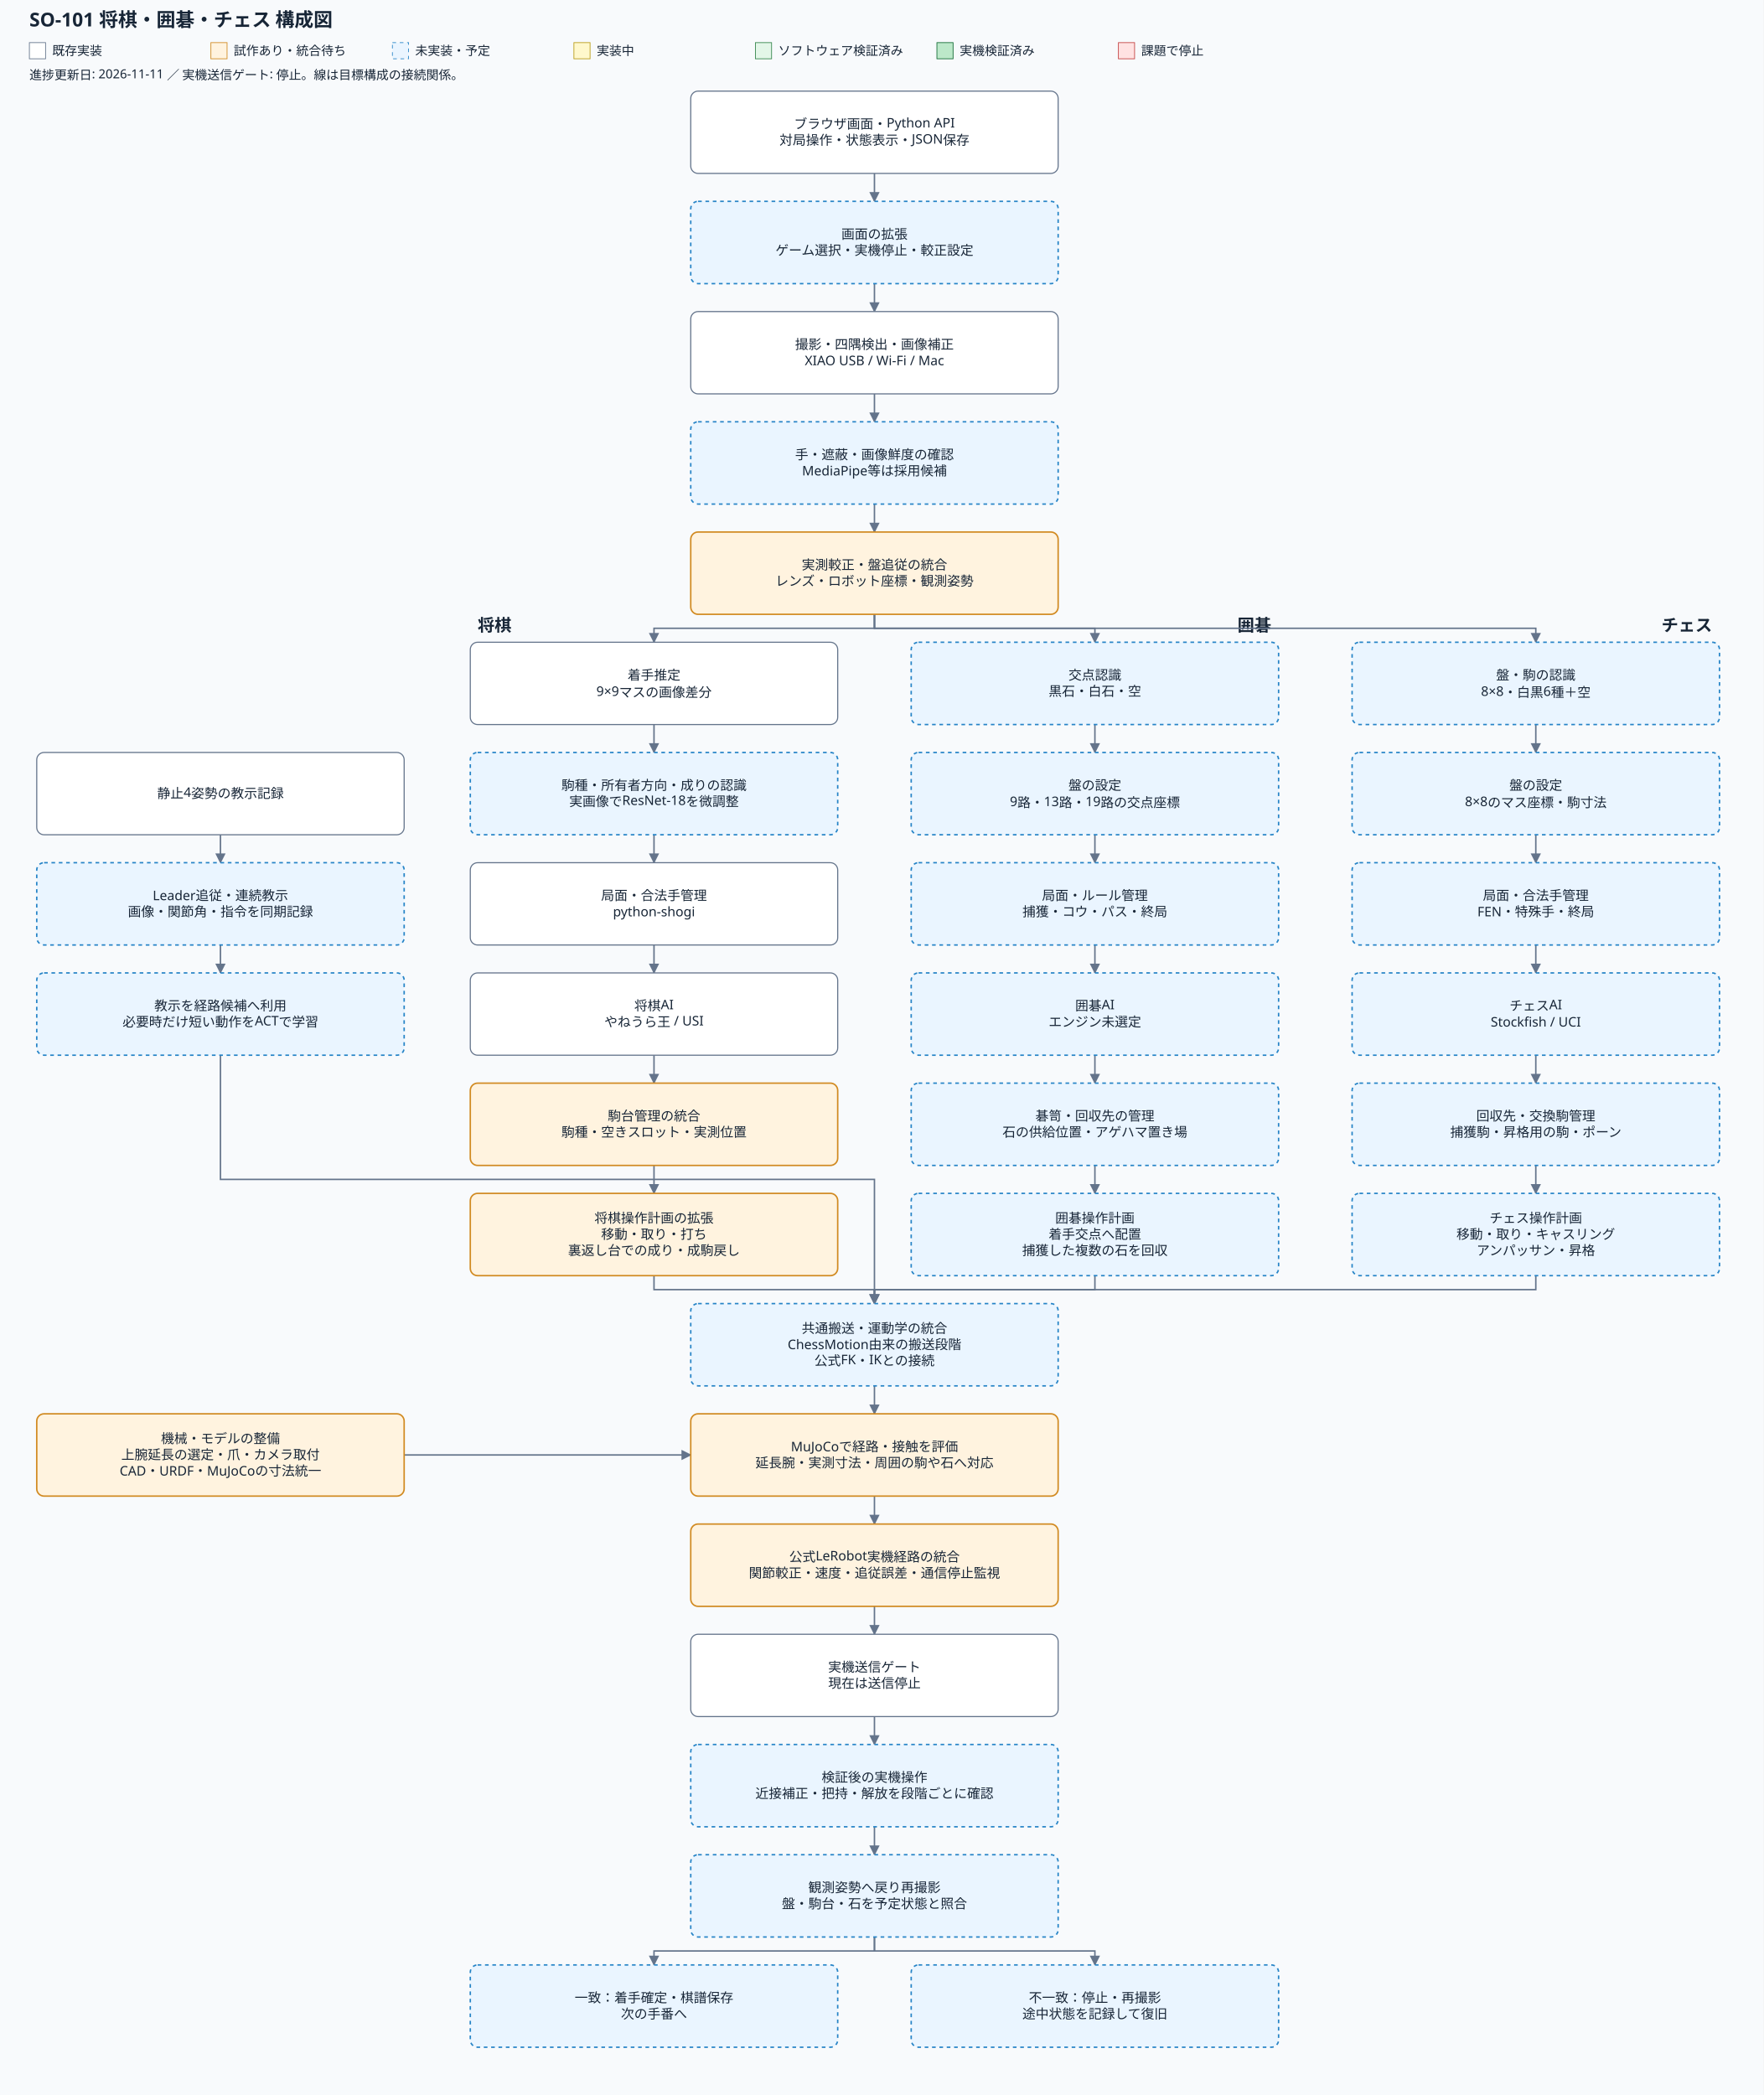
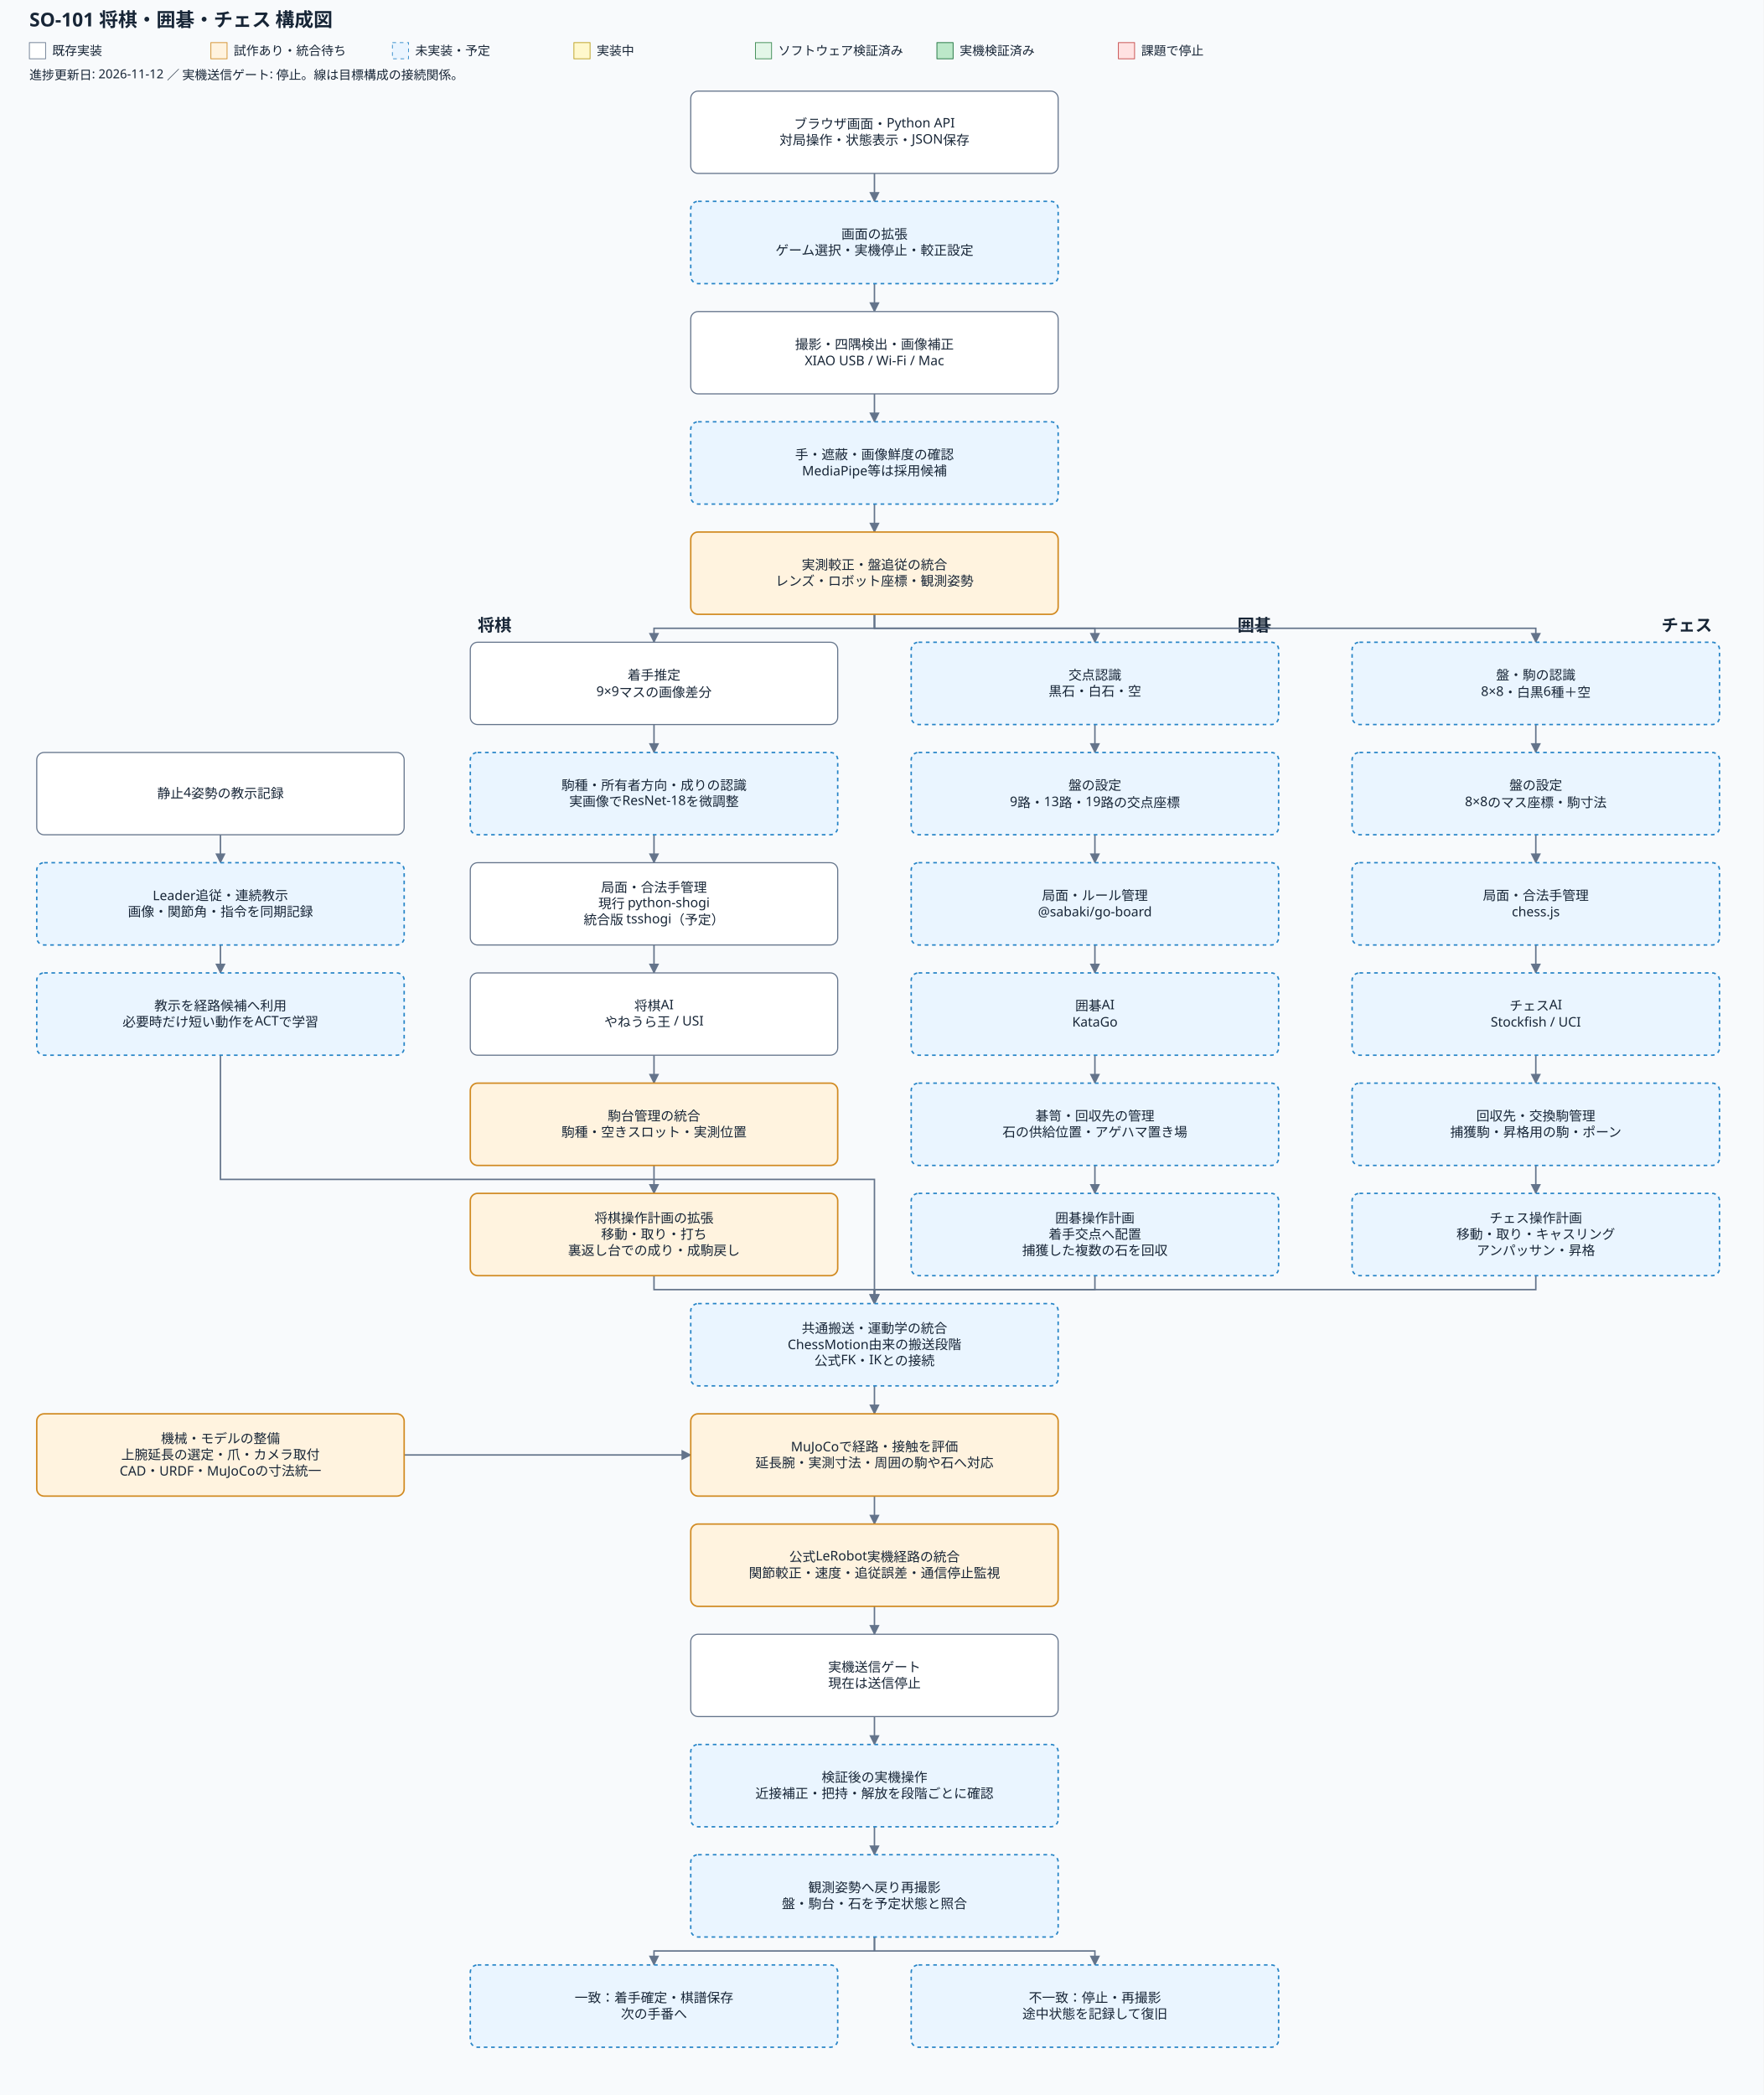
<svg xmlns="http://www.w3.org/2000/svg" viewBox="0 0 2400 2851.0" role="img" aria-labelledby="title desc">
  <defs>
    <marker id="arrow" viewBox="0 0 10 10" refX="9" refY="5" markerWidth="7" markerHeight="7" orient="auto">
      <path d="M 0 0 L 10 5 L 0 10 z" fill="#64748b" />
    </marker>
  </defs>
  <rect width="2400" height="2851.0" fill="#f8fafc" />
  <g font-family="sans-serif" fill="#172536">
    <text x="40" y="36" font-size="26" font-weight="bold">SO-101 将棋・囲碁・チェス 構成図</text>
-     <text x="40" y="108" font-size="17">進捗更新日: 2026-11-11 ／ 実機送信ゲート: 停止。線は目標構成の接続関係。</text>
+     <text x="40" y="108" font-size="17">進捗更新日: 2026-11-12 ／ 実機送信ゲート: 停止。線は目標構成の接続関係。</text>
    <rect x="40" y="58" width="22" height="22" fill="#ffffff" stroke="#64748b" />
    <text x="71" y="75" font-size="17">既存実装</text>
    <rect x="287" y="58" width="22" height="22" fill="#fff3df" stroke="#d18a21" />
    <text x="318" y="75" font-size="17">試作あり・統合待ち</text>
    <rect x="534" y="58" width="22" height="22" fill="#eaf5ff" stroke="#2684c7" stroke-dasharray="5 5" />
    <text x="565" y="75" font-size="17">未実装・予定</text>
    <rect x="781" y="58" width="22" height="22" fill="#fff8cc" stroke="#b89b18" />
    <text x="812" y="75" font-size="17">実装中</text>
    <rect x="1028" y="58" width="22" height="22" fill="#e3f6e8" stroke="#33844a" />
    <text x="1059" y="75" font-size="17">ソフトウェア検証済み</text>
    <rect x="1275" y="58" width="22" height="22" fill="#bce8c9" stroke="#146b36" />
    <text x="1306" y="75" font-size="17">実機検証済み</text>
    <rect x="1522" y="58" width="22" height="22" fill="#ffe2e2" stroke="#c34141" />
    <text x="1553" y="75" font-size="17">課題で停止</text>
    <text x="650.0" y="859.0" text-anchor="start" font-size="23" font-weight="bold">将棋</text>
    <text x="1730.0" y="859.0" text-anchor="end" font-size="23" font-weight="bold">囲碁</text>
    <text x="2330.0" y="859.0" text-anchor="end" font-size="23" font-weight="bold">チェス</text>
    <path data-from="ui_backend" data-to="ui_extension" d="M 1190 236.0 V 255.0 H 1190 V 274.0" fill="none" stroke="#64748b" stroke-width="2" marker-end="url(#arrow)" />
    <path data-from="ui_extension" data-to="camera" d="M 1190 386.0 V 405.0 H 1190 V 424.0" fill="none" stroke="#64748b" stroke-width="2" marker-end="url(#arrow)" />
    <path data-from="camera" data-to="image_guard" d="M 1190 536.0 V 555.0 H 1190 V 574.0" fill="none" stroke="#64748b" stroke-width="2" marker-end="url(#arrow)" />
    <path data-from="image_guard" data-to="board_tracking" d="M 1190 686.0 V 705.0 H 1190 V 724.0" fill="none" stroke="#64748b" stroke-width="2" marker-end="url(#arrow)" />
    <path data-from="board_tracking" data-to="shogi_vision" d="M 1190 836.0 V 855.0 H 890 V 874.0" fill="none" stroke="#64748b" stroke-width="2" marker-end="url(#arrow)" />
    <path data-from="board_tracking" data-to="go_vision" d="M 1190 836.0 V 855.0 H 1490 V 874.0" fill="none" stroke="#64748b" stroke-width="2" marker-end="url(#arrow)" />
    <path data-from="shogi_vision" data-to="shogi_classifier" d="M 890 986.0 V 1005.0 H 890 V 1024.0" fill="none" stroke="#64748b" stroke-width="2" marker-end="url(#arrow)" />
    <path data-from="shogi_classifier" data-to="shogi_rules" d="M 890 1136.0 V 1155.0 H 890 V 1174.0" fill="none" stroke="#64748b" stroke-width="2" marker-end="url(#arrow)" />
    <path data-from="shogi_rules" data-to="shogi_ai" d="M 890 1286.0 V 1305.0 H 890 V 1324.0" fill="none" stroke="#64748b" stroke-width="2" marker-end="url(#arrow)" />
    <path data-from="shogi_ai" data-to="shogi_stand" d="M 890 1436.0 V 1455.0 H 890 V 1474.0" fill="none" stroke="#64748b" stroke-width="2" marker-end="url(#arrow)" />
    <path data-from="shogi_stand" data-to="shogi_plan" d="M 890 1586.0 V 1605.0 H 890 V 1624.0" fill="none" stroke="#64748b" stroke-width="2" marker-end="url(#arrow)" />
    <path data-from="go_vision" data-to="go_geometry" d="M 1490 986.0 V 1005.0 H 1490 V 1024.0" fill="none" stroke="#64748b" stroke-width="2" marker-end="url(#arrow)" />
    <path data-from="go_geometry" data-to="go_rules" d="M 1490 1136.0 V 1155.0 H 1490 V 1174.0" fill="none" stroke="#64748b" stroke-width="2" marker-end="url(#arrow)" />
    <path data-from="go_rules" data-to="go_ai" d="M 1490 1286.0 V 1305.0 H 1490 V 1324.0" fill="none" stroke="#64748b" stroke-width="2" marker-end="url(#arrow)" />
    <path data-from="go_ai" data-to="go_inventory" d="M 1490 1436.0 V 1455.0 H 1490 V 1474.0" fill="none" stroke="#64748b" stroke-width="2" marker-end="url(#arrow)" />
    <path data-from="go_inventory" data-to="go_plan" d="M 1490 1586.0 V 1605.0 H 1490 V 1624.0" fill="none" stroke="#64748b" stroke-width="2" marker-end="url(#arrow)" />
    <path data-from="shogi_plan" data-to="motion_integration" d="M 890 1736.0 V 1755.0 H 1190 V 1774.0" fill="none" stroke="#64748b" stroke-width="2" marker-end="url(#arrow)" />
    <path data-from="go_plan" data-to="motion_integration" d="M 1490 1736.0 V 1755.0 H 1190 V 1774.0" fill="none" stroke="#64748b" stroke-width="2" marker-end="url(#arrow)" />
    <path data-from="motion_integration" data-to="simulation" d="M 1190 1886.0 V 1905.0 H 1190 V 1924.0" fill="none" stroke="#64748b" stroke-width="2" marker-end="url(#arrow)" />
    <path data-from="simulation" data-to="lerobot_control" d="M 1190 2036.0 V 2055.0 H 1190 V 2074.0" fill="none" stroke="#64748b" stroke-width="2" marker-end="url(#arrow)" />
    <path data-from="lerobot_control" data-to="live_gate" d="M 1190 2186.0 V 2205.0 H 1190 V 2224.0" fill="none" stroke="#64748b" stroke-width="2" marker-end="url(#arrow)" />
    <path data-from="live_gate" data-to="execution_monitor" d="M 1190 2336.0 V 2355.0 H 1190 V 2374.0" fill="none" stroke="#64748b" stroke-width="2" marker-end="url(#arrow)" />
    <path data-from="execution_monitor" data-to="post_action_verify" d="M 1190 2486.0 V 2505.0 H 1190 V 2524.0" fill="none" stroke="#64748b" stroke-width="2" marker-end="url(#arrow)" />
    <path data-from="post_action_verify" data-to="commit_record" d="M 1190 2636.0 V 2655.0 H 890 V 2674.0" fill="none" stroke="#64748b" stroke-width="2" marker-end="url(#arrow)" />
    <path data-from="post_action_verify" data-to="recovery" d="M 1190 2636.0 V 2655.0 H 1490 V 2674.0" fill="none" stroke="#64748b" stroke-width="2" marker-end="url(#arrow)" />
    <path data-from="hardware_models" data-to="simulation" d="M 550.0 1980 H 940.0" fill="none" stroke="#64748b" stroke-width="2" marker-end="url(#arrow)" />
    <path data-from="teaching_snapshots" data-to="continuous_teaching" d="M 300 1136.0 V 1155.0 H 300 V 1174.0" fill="none" stroke="#64748b" stroke-width="2" marker-end="url(#arrow)" />
    <path data-from="continuous_teaching" data-to="skill_learning" d="M 300 1286.0 V 1305.0 H 300 V 1324.0" fill="none" stroke="#64748b" stroke-width="2" marker-end="url(#arrow)" />
    <path data-from="skill_learning" data-to="motion_integration" d="M 300 1436.0 V 1605.0 H 1190 V 1774.0" fill="none" stroke="#64748b" stroke-width="2" marker-end="url(#arrow)" />
    <path data-from="board_tracking" data-to="chess_vision" d="M 1190 836.0 V 855.0 H 2090 V 874.0" fill="none" stroke="#64748b" stroke-width="2" marker-end="url(#arrow)" />
    <path data-from="chess_vision" data-to="chess_geometry" d="M 2090 986.0 V 1005.0 H 2090 V 1024.0" fill="none" stroke="#64748b" stroke-width="2" marker-end="url(#arrow)" />
    <path data-from="chess_geometry" data-to="chess_rules" d="M 2090 1136.0 V 1155.0 H 2090 V 1174.0" fill="none" stroke="#64748b" stroke-width="2" marker-end="url(#arrow)" />
    <path data-from="chess_rules" data-to="chess_ai" d="M 2090 1286.0 V 1305.0 H 2090 V 1324.0" fill="none" stroke="#64748b" stroke-width="2" marker-end="url(#arrow)" />
    <path data-from="chess_ai" data-to="chess_inventory" d="M 2090 1436.0 V 1455.0 H 2090 V 1474.0" fill="none" stroke="#64748b" stroke-width="2" marker-end="url(#arrow)" />
    <path data-from="chess_inventory" data-to="chess_plan" d="M 2090 1586.0 V 1605.0 H 2090 V 1624.0" fill="none" stroke="#64748b" stroke-width="2" marker-end="url(#arrow)" />
    <path data-from="chess_plan" data-to="motion_integration" d="M 2090 1736.0 V 1755.0 H 1190 V 1774.0" fill="none" stroke="#64748b" stroke-width="2" marker-end="url(#arrow)" />
    <g data-module="ui_backend" data-status="implemented">
      <rect x="940.0" y="124.0" width="500" height="112" rx="10" fill="#ffffff" stroke="#64748b" stroke-width="1.5" />
      <text x="1190" y="175" text-anchor="middle" font-size="18">ブラウザ画面・Python API</text>
      <text x="1190" y="197" text-anchor="middle" font-size="18">対局操作・状態表示・JSON保存</text>
    </g>
    <g data-module="ui_extension" data-status="planned">
      <rect x="940.0" y="274.0" width="500" height="112" rx="10" fill="#eaf5ff" stroke="#2684c7" stroke-width="2" stroke-dasharray="5 5" />
      <text x="1190" y="325" text-anchor="middle" font-size="18">画面の拡張</text>
      <text x="1190" y="347" text-anchor="middle" font-size="18">ゲーム選択・実機停止・較正設定</text>
    </g>
    <g data-module="camera" data-status="implemented">
      <rect x="940.0" y="424.0" width="500" height="112" rx="10" fill="#ffffff" stroke="#64748b" stroke-width="1.5" />
      <text x="1190" y="475" text-anchor="middle" font-size="18">撮影・四隅検出・画像補正</text>
      <text x="1190" y="497" text-anchor="middle" font-size="18">XIAO USB / Wi-Fi / Mac</text>
    </g>
    <g data-module="image_guard" data-status="planned">
      <rect x="940.0" y="574.0" width="500" height="112" rx="10" fill="#eaf5ff" stroke="#2684c7" stroke-width="2" stroke-dasharray="5 5" />
      <text x="1190" y="625" text-anchor="middle" font-size="18">手・遮蔽・画像鮮度の確認</text>
      <text x="1190" y="647" text-anchor="middle" font-size="18">MediaPipe等は採用候補</text>
    </g>
    <g data-module="board_tracking" data-status="prototype_unintegrated">
      <rect x="940.0" y="724.0" width="500" height="112" rx="10" fill="#fff3df" stroke="#d18a21" stroke-width="2" />
      <text x="1190" y="775" text-anchor="middle" font-size="18">実測較正・盤追従の統合</text>
      <text x="1190" y="797" text-anchor="middle" font-size="18">レンズ・ロボット座標・観測姿勢</text>
    </g>
    <g data-module="shogi_vision" data-status="implemented">
      <rect x="640.0" y="874.0" width="500" height="112" rx="10" fill="#ffffff" stroke="#64748b" stroke-width="1.5" />
      <text x="890" y="925" text-anchor="middle" font-size="18">着手推定</text>
      <text x="890" y="947" text-anchor="middle" font-size="18">9×9マスの画像差分</text>
    </g>
    <g data-module="shogi_classifier" data-status="planned">
      <rect x="640.0" y="1024.0" width="500" height="112" rx="10" fill="#eaf5ff" stroke="#2684c7" stroke-width="2" stroke-dasharray="5 5" />
      <text x="890" y="1075" text-anchor="middle" font-size="18">駒種・所有者方向・成りの認識</text>
      <text x="890" y="1097" text-anchor="middle" font-size="18">実画像でResNet-18を微調整</text>
    </g>
    <g data-module="shogi_rules" data-status="implemented">
      <rect x="640.0" y="1174.0" width="500" height="112" rx="10" fill="#ffffff" stroke="#64748b" stroke-width="1.5" />
-       <text x="890" y="1225" text-anchor="middle" font-size="18">局面・合法手管理</text>
-       <text x="890" y="1247" text-anchor="middle" font-size="18">python-shogi</text>
+       <text x="890" y="1214" text-anchor="middle" font-size="18">局面・合法手管理</text>
+       <text x="890" y="1236" text-anchor="middle" font-size="18">現行 python-shogi</text>
+       <text x="890" y="1258" text-anchor="middle" font-size="18">統合版 tsshogi（予定）</text>
    </g>
    <g data-module="shogi_ai" data-status="implemented">
      <rect x="640.0" y="1324.0" width="500" height="112" rx="10" fill="#ffffff" stroke="#64748b" stroke-width="1.5" />
      <text x="890" y="1375" text-anchor="middle" font-size="18">将棋AI</text>
      <text x="890" y="1397" text-anchor="middle" font-size="18">やねうら王 / USI</text>
    </g>
    <g data-module="shogi_stand" data-status="prototype_unintegrated">
      <rect x="640.0" y="1474.0" width="500" height="112" rx="10" fill="#fff3df" stroke="#d18a21" stroke-width="2" />
      <text x="890" y="1525" text-anchor="middle" font-size="18">駒台管理の統合</text>
      <text x="890" y="1547" text-anchor="middle" font-size="18">駒種・空きスロット・実測位置</text>
    </g>
    <g data-module="shogi_plan" data-status="prototype_unintegrated">
      <rect x="640.0" y="1624.0" width="500" height="112" rx="10" fill="#fff3df" stroke="#d18a21" stroke-width="2" />
      <text x="890" y="1664" text-anchor="middle" font-size="18">将棋操作計画の拡張</text>
      <text x="890" y="1686" text-anchor="middle" font-size="18">移動・取り・打ち</text>
      <text x="890" y="1708" text-anchor="middle" font-size="18">裏返し台での成り・成駒戻し</text>
    </g>
    <g data-module="go_vision" data-status="planned">
      <rect x="1240.0" y="874.0" width="500" height="112" rx="10" fill="#eaf5ff" stroke="#2684c7" stroke-width="2" stroke-dasharray="5 5" />
      <text x="1490" y="925" text-anchor="middle" font-size="18">交点認識</text>
      <text x="1490" y="947" text-anchor="middle" font-size="18">黒石・白石・空</text>
    </g>
    <g data-module="go_geometry" data-status="planned">
      <rect x="1240.0" y="1024.0" width="500" height="112" rx="10" fill="#eaf5ff" stroke="#2684c7" stroke-width="2" stroke-dasharray="5 5" />
      <text x="1490" y="1075" text-anchor="middle" font-size="18">盤の設定</text>
      <text x="1490" y="1097" text-anchor="middle" font-size="18">9路・13路・19路の交点座標</text>
    </g>
    <g data-module="go_rules" data-status="planned">
      <rect x="1240.0" y="1174.0" width="500" height="112" rx="10" fill="#eaf5ff" stroke="#2684c7" stroke-width="2" stroke-dasharray="5 5" />
      <text x="1490" y="1225" text-anchor="middle" font-size="18">局面・ルール管理</text>
-       <text x="1490" y="1247" text-anchor="middle" font-size="18">捕獲・コウ・パス・終局</text>
+       <text x="1490" y="1247" text-anchor="middle" font-size="18">@sabaki/go-board</text>
    </g>
    <g data-module="go_ai" data-status="planned">
      <rect x="1240.0" y="1324.0" width="500" height="112" rx="10" fill="#eaf5ff" stroke="#2684c7" stroke-width="2" stroke-dasharray="5 5" />
      <text x="1490" y="1375" text-anchor="middle" font-size="18">囲碁AI</text>
-       <text x="1490" y="1397" text-anchor="middle" font-size="18">エンジン未選定</text>
+       <text x="1490" y="1397" text-anchor="middle" font-size="18">KataGo</text>
    </g>
    <g data-module="go_inventory" data-status="planned">
      <rect x="1240.0" y="1474.0" width="500" height="112" rx="10" fill="#eaf5ff" stroke="#2684c7" stroke-width="2" stroke-dasharray="5 5" />
      <text x="1490" y="1525" text-anchor="middle" font-size="18">碁笥・回収先の管理</text>
      <text x="1490" y="1547" text-anchor="middle" font-size="18">石の供給位置・アゲハマ置き場</text>
    </g>
    <g data-module="go_plan" data-status="planned">
      <rect x="1240.0" y="1624.0" width="500" height="112" rx="10" fill="#eaf5ff" stroke="#2684c7" stroke-width="2" stroke-dasharray="5 5" />
      <text x="1490" y="1664" text-anchor="middle" font-size="18">囲碁操作計画</text>
      <text x="1490" y="1686" text-anchor="middle" font-size="18">着手交点へ配置</text>
      <text x="1490" y="1708" text-anchor="middle" font-size="18">捕獲した複数の石を回収</text>
    </g>
    <g data-module="chess_vision" data-status="planned">
      <rect x="1840.0" y="874.0" width="500" height="112" rx="10" fill="#eaf5ff" stroke="#2684c7" stroke-width="2" stroke-dasharray="5 5" />
      <text x="2090" y="925" text-anchor="middle" font-size="18">盤・駒の認識</text>
      <text x="2090" y="947" text-anchor="middle" font-size="18">8×8・白黒6種＋空</text>
    </g>
    <g data-module="chess_geometry" data-status="planned">
      <rect x="1840.0" y="1024.0" width="500" height="112" rx="10" fill="#eaf5ff" stroke="#2684c7" stroke-width="2" stroke-dasharray="5 5" />
      <text x="2090" y="1075" text-anchor="middle" font-size="18">盤の設定</text>
      <text x="2090" y="1097" text-anchor="middle" font-size="18">8×8のマス座標・駒寸法</text>
    </g>
    <g data-module="chess_rules" data-status="planned">
      <rect x="1840.0" y="1174.0" width="500" height="112" rx="10" fill="#eaf5ff" stroke="#2684c7" stroke-width="2" stroke-dasharray="5 5" />
      <text x="2090" y="1225" text-anchor="middle" font-size="18">局面・合法手管理</text>
-       <text x="2090" y="1247" text-anchor="middle" font-size="18">FEN・特殊手・終局</text>
+       <text x="2090" y="1247" text-anchor="middle" font-size="18">chess.js</text>
    </g>
    <g data-module="chess_ai" data-status="planned">
      <rect x="1840.0" y="1324.0" width="500" height="112" rx="10" fill="#eaf5ff" stroke="#2684c7" stroke-width="2" stroke-dasharray="5 5" />
      <text x="2090" y="1375" text-anchor="middle" font-size="18">チェスAI</text>
      <text x="2090" y="1397" text-anchor="middle" font-size="18">Stockfish / UCI</text>
    </g>
    <g data-module="chess_inventory" data-status="planned">
      <rect x="1840.0" y="1474.0" width="500" height="112" rx="10" fill="#eaf5ff" stroke="#2684c7" stroke-width="2" stroke-dasharray="5 5" />
      <text x="2090" y="1525" text-anchor="middle" font-size="18">回収先・交換駒管理</text>
      <text x="2090" y="1547" text-anchor="middle" font-size="18">捕獲駒・昇格用の駒・ポーン</text>
    </g>
    <g data-module="chess_plan" data-status="planned">
      <rect x="1840.0" y="1624.0" width="500" height="112" rx="10" fill="#eaf5ff" stroke="#2684c7" stroke-width="2" stroke-dasharray="5 5" />
      <text x="2090" y="1664" text-anchor="middle" font-size="18">チェス操作計画</text>
      <text x="2090" y="1686" text-anchor="middle" font-size="18">移動・取り・キャスリング</text>
      <text x="2090" y="1708" text-anchor="middle" font-size="18">アンパッサン・昇格</text>
    </g>
    <g data-module="motion_integration" data-status="planned">
      <rect x="940.0" y="1774.0" width="500" height="112" rx="10" fill="#eaf5ff" stroke="#2684c7" stroke-width="2" stroke-dasharray="5 5" />
      <text x="1190" y="1814" text-anchor="middle" font-size="18">共通搬送・運動学の統合</text>
      <text x="1190" y="1836" text-anchor="middle" font-size="18">ChessMotion由来の搬送段階</text>
      <text x="1190" y="1858" text-anchor="middle" font-size="18">公式FK・IKとの接続</text>
    </g>
    <g data-module="simulation" data-status="prototype_unintegrated">
      <rect x="940.0" y="1924.0" width="500" height="112" rx="10" fill="#fff3df" stroke="#d18a21" stroke-width="2" />
      <text x="1190" y="1975" text-anchor="middle" font-size="18">MuJoCoで経路・接触を評価</text>
      <text x="1190" y="1997" text-anchor="middle" font-size="18">延長腕・実測寸法・周囲の駒や石へ対応</text>
    </g>
    <g data-module="lerobot_control" data-status="prototype_unintegrated">
      <rect x="940.0" y="2074.0" width="500" height="112" rx="10" fill="#fff3df" stroke="#d18a21" stroke-width="2" />
      <text x="1190" y="2125" text-anchor="middle" font-size="18">公式LeRobot実機経路の統合</text>
      <text x="1190" y="2147" text-anchor="middle" font-size="18">関節較正・速度・追従誤差・通信停止監視</text>
    </g>
    <g data-module="live_gate" data-status="implemented">
      <rect x="940.0" y="2224.0" width="500" height="112" rx="10" fill="#ffffff" stroke="#64748b" stroke-width="1.5" />
      <text x="1190" y="2275" text-anchor="middle" font-size="18">実機送信ゲート</text>
      <text x="1190" y="2297" text-anchor="middle" font-size="18">現在は送信停止</text>
    </g>
    <g data-module="execution_monitor" data-status="planned">
      <rect x="940.0" y="2374.0" width="500" height="112" rx="10" fill="#eaf5ff" stroke="#2684c7" stroke-width="2" stroke-dasharray="5 5" />
      <text x="1190" y="2425" text-anchor="middle" font-size="18">検証後の実機操作</text>
      <text x="1190" y="2447" text-anchor="middle" font-size="18">近接補正・把持・解放を段階ごとに確認</text>
    </g>
    <g data-module="post_action_verify" data-status="planned">
      <rect x="940.0" y="2524.0" width="500" height="112" rx="10" fill="#eaf5ff" stroke="#2684c7" stroke-width="2" stroke-dasharray="5 5" />
      <text x="1190" y="2575" text-anchor="middle" font-size="18">観測姿勢へ戻り再撮影</text>
      <text x="1190" y="2597" text-anchor="middle" font-size="18">盤・駒台・石を予定状態と照合</text>
    </g>
    <g data-module="commit_record" data-status="planned">
      <rect x="640.0" y="2674.0" width="500" height="112" rx="10" fill="#eaf5ff" stroke="#2684c7" stroke-width="2" stroke-dasharray="5 5" />
      <text x="890" y="2725" text-anchor="middle" font-size="18">一致：着手確定・棋譜保存</text>
      <text x="890" y="2747" text-anchor="middle" font-size="18">次の手番へ</text>
    </g>
    <g data-module="recovery" data-status="planned">
      <rect x="1240.0" y="2674.0" width="500" height="112" rx="10" fill="#eaf5ff" stroke="#2684c7" stroke-width="2" stroke-dasharray="5 5" />
      <text x="1490" y="2725" text-anchor="middle" font-size="18">不一致：停止・再撮影</text>
      <text x="1490" y="2747" text-anchor="middle" font-size="18">途中状態を記録して復旧</text>
    </g>
    <g data-module="hardware_models" data-status="prototype_unintegrated">
      <rect x="50.0" y="1924.0" width="500" height="112" rx="10" fill="#fff3df" stroke="#d18a21" stroke-width="2" />
      <text x="300" y="1964" text-anchor="middle" font-size="18">機械・モデルの整備</text>
      <text x="300" y="1986" text-anchor="middle" font-size="18">上腕延長の選定・爪・カメラ取付</text>
      <text x="300" y="2008" text-anchor="middle" font-size="18">CAD・URDF・MuJoCoの寸法統一</text>
    </g>
    <g data-module="teaching_snapshots" data-status="implemented">
      <rect x="50.0" y="1024.0" width="500" height="112" rx="10" fill="#ffffff" stroke="#64748b" stroke-width="1.5" />
      <text x="300" y="1086" text-anchor="middle" font-size="18">静止4姿勢の教示記録</text>
    </g>
    <g data-module="continuous_teaching" data-status="planned">
      <rect x="50.0" y="1174.0" width="500" height="112" rx="10" fill="#eaf5ff" stroke="#2684c7" stroke-width="2" stroke-dasharray="5 5" />
      <text x="300" y="1225" text-anchor="middle" font-size="18">Leader追従・連続教示</text>
      <text x="300" y="1247" text-anchor="middle" font-size="18">画像・関節角・指令を同期記録</text>
    </g>
    <g data-module="skill_learning" data-status="planned">
      <rect x="50.0" y="1324.0" width="500" height="112" rx="10" fill="#eaf5ff" stroke="#2684c7" stroke-width="2" stroke-dasharray="5 5" />
      <text x="300" y="1375" text-anchor="middle" font-size="18">教示を経路候補へ利用</text>
      <text x="300" y="1397" text-anchor="middle" font-size="18">必要時だけ短い動作をACTで学習</text>
    </g>
  </g>
</svg>
